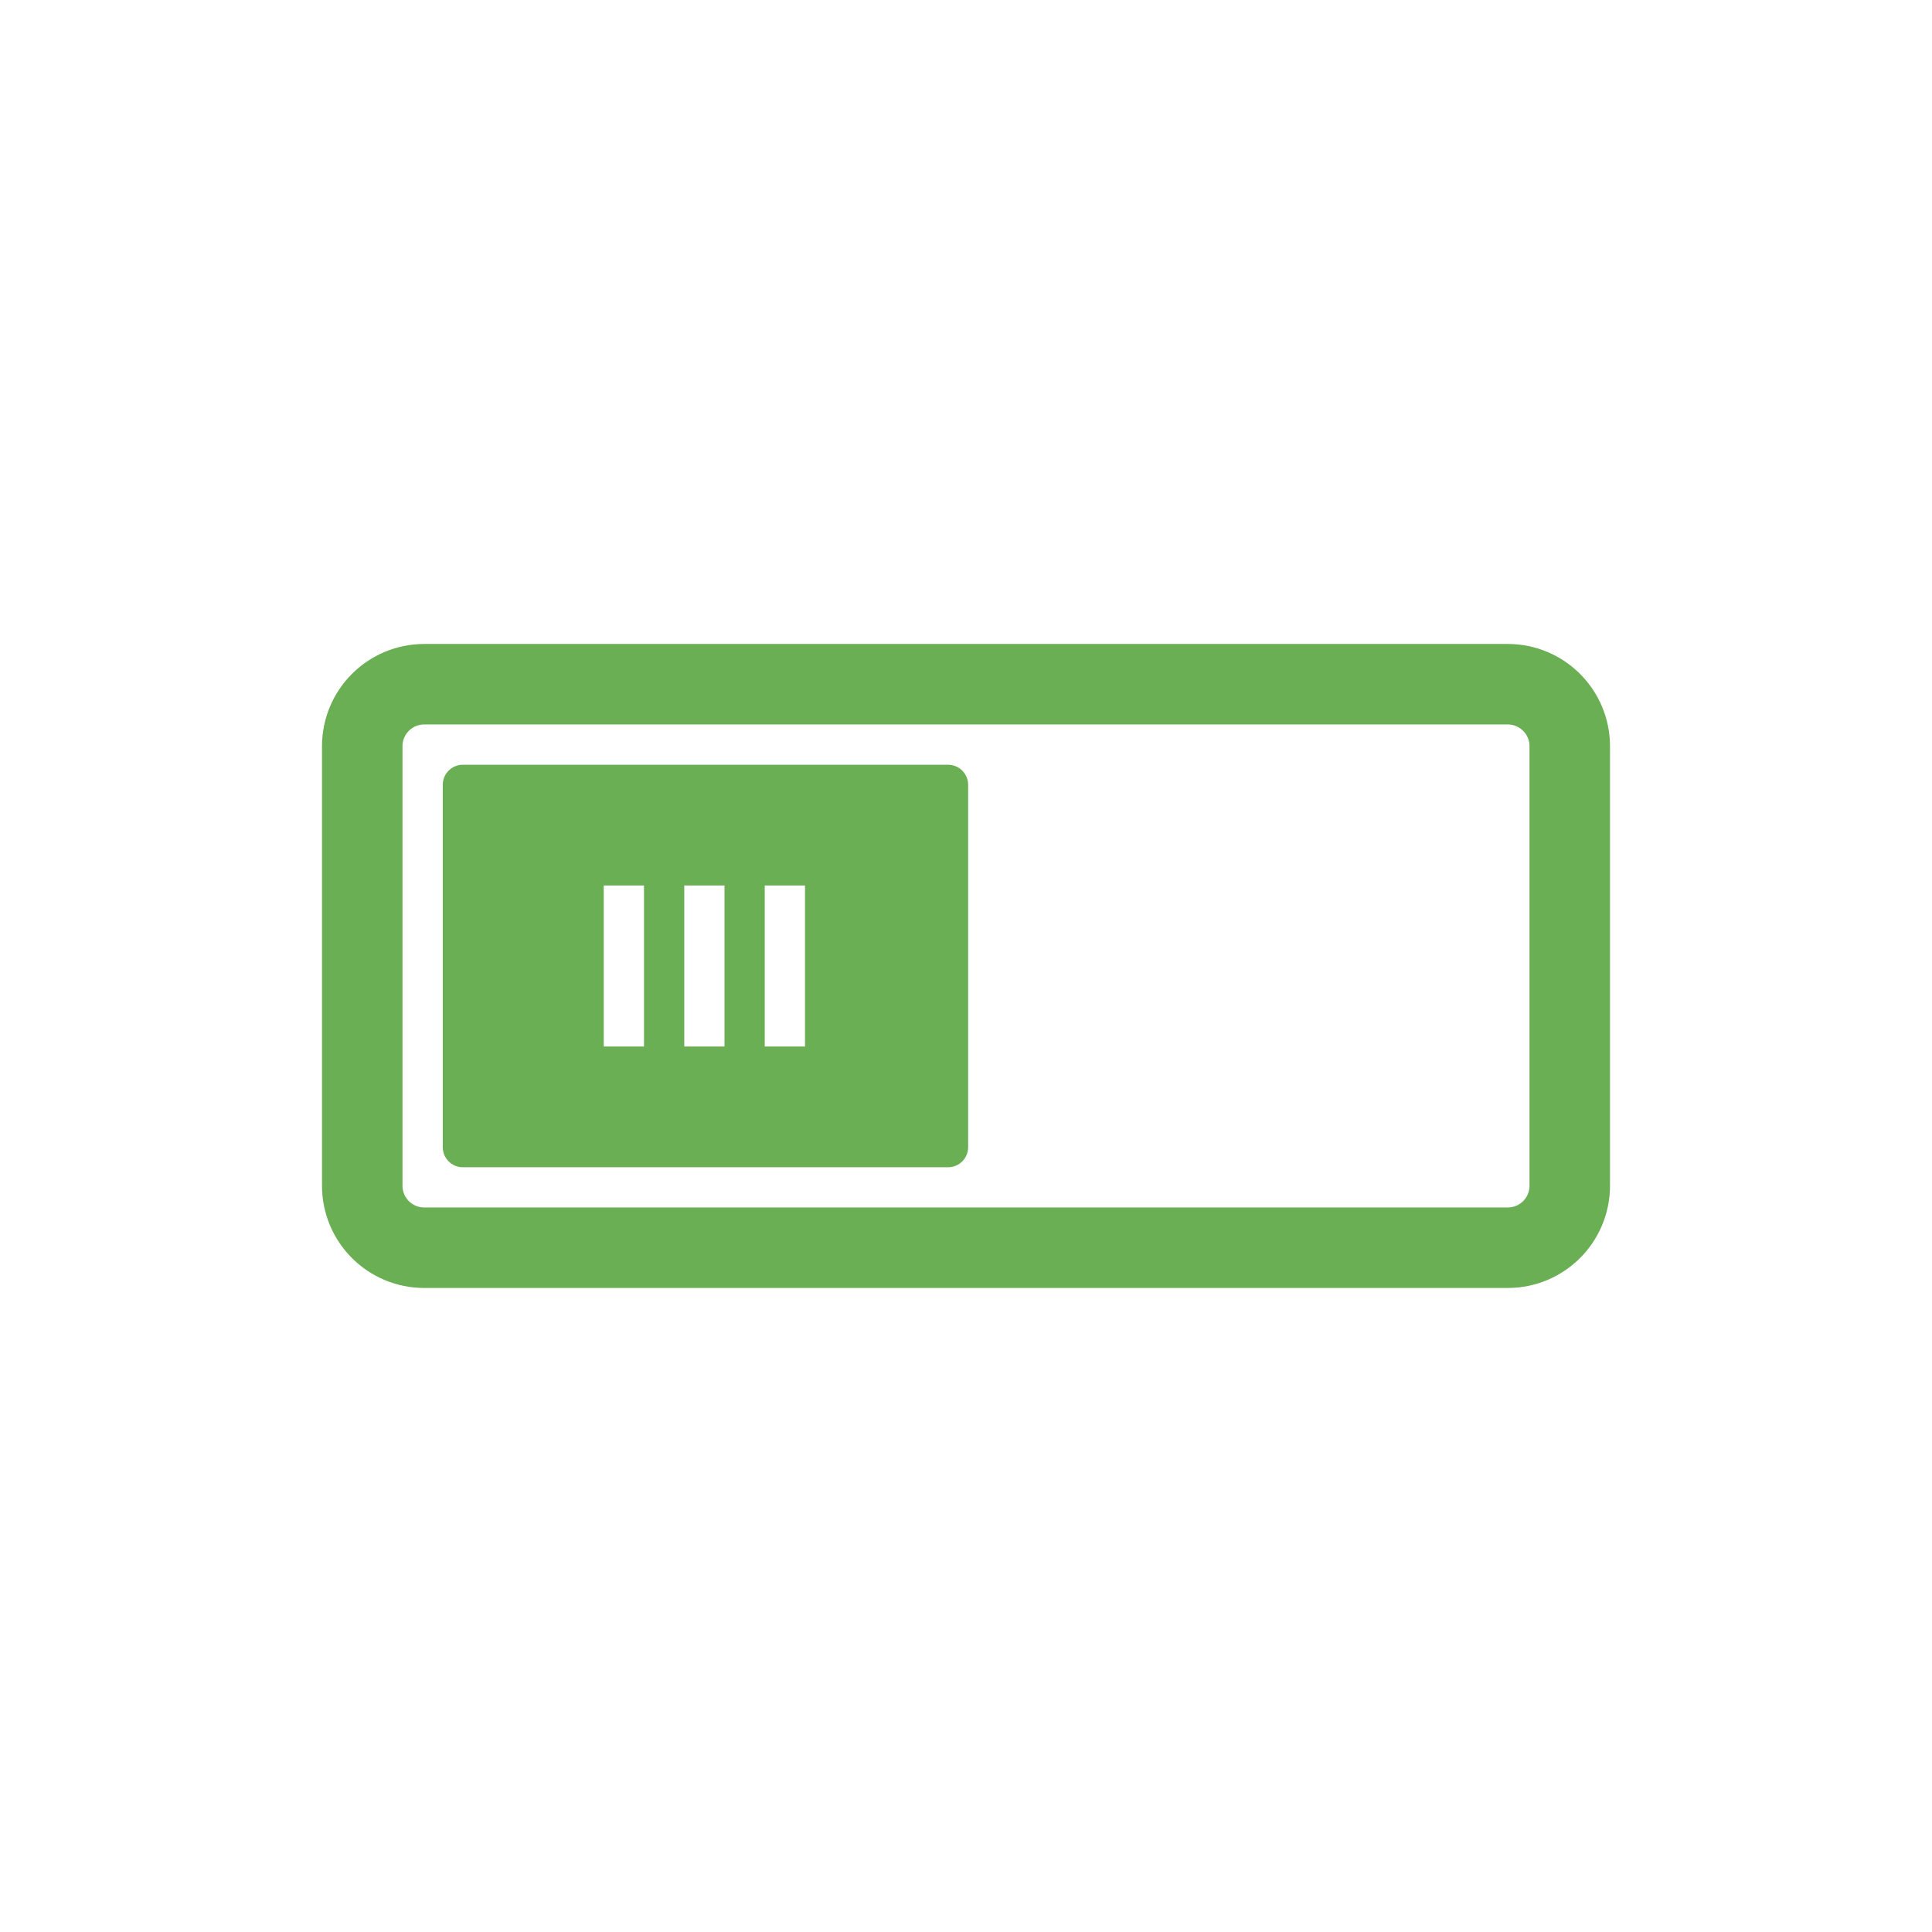
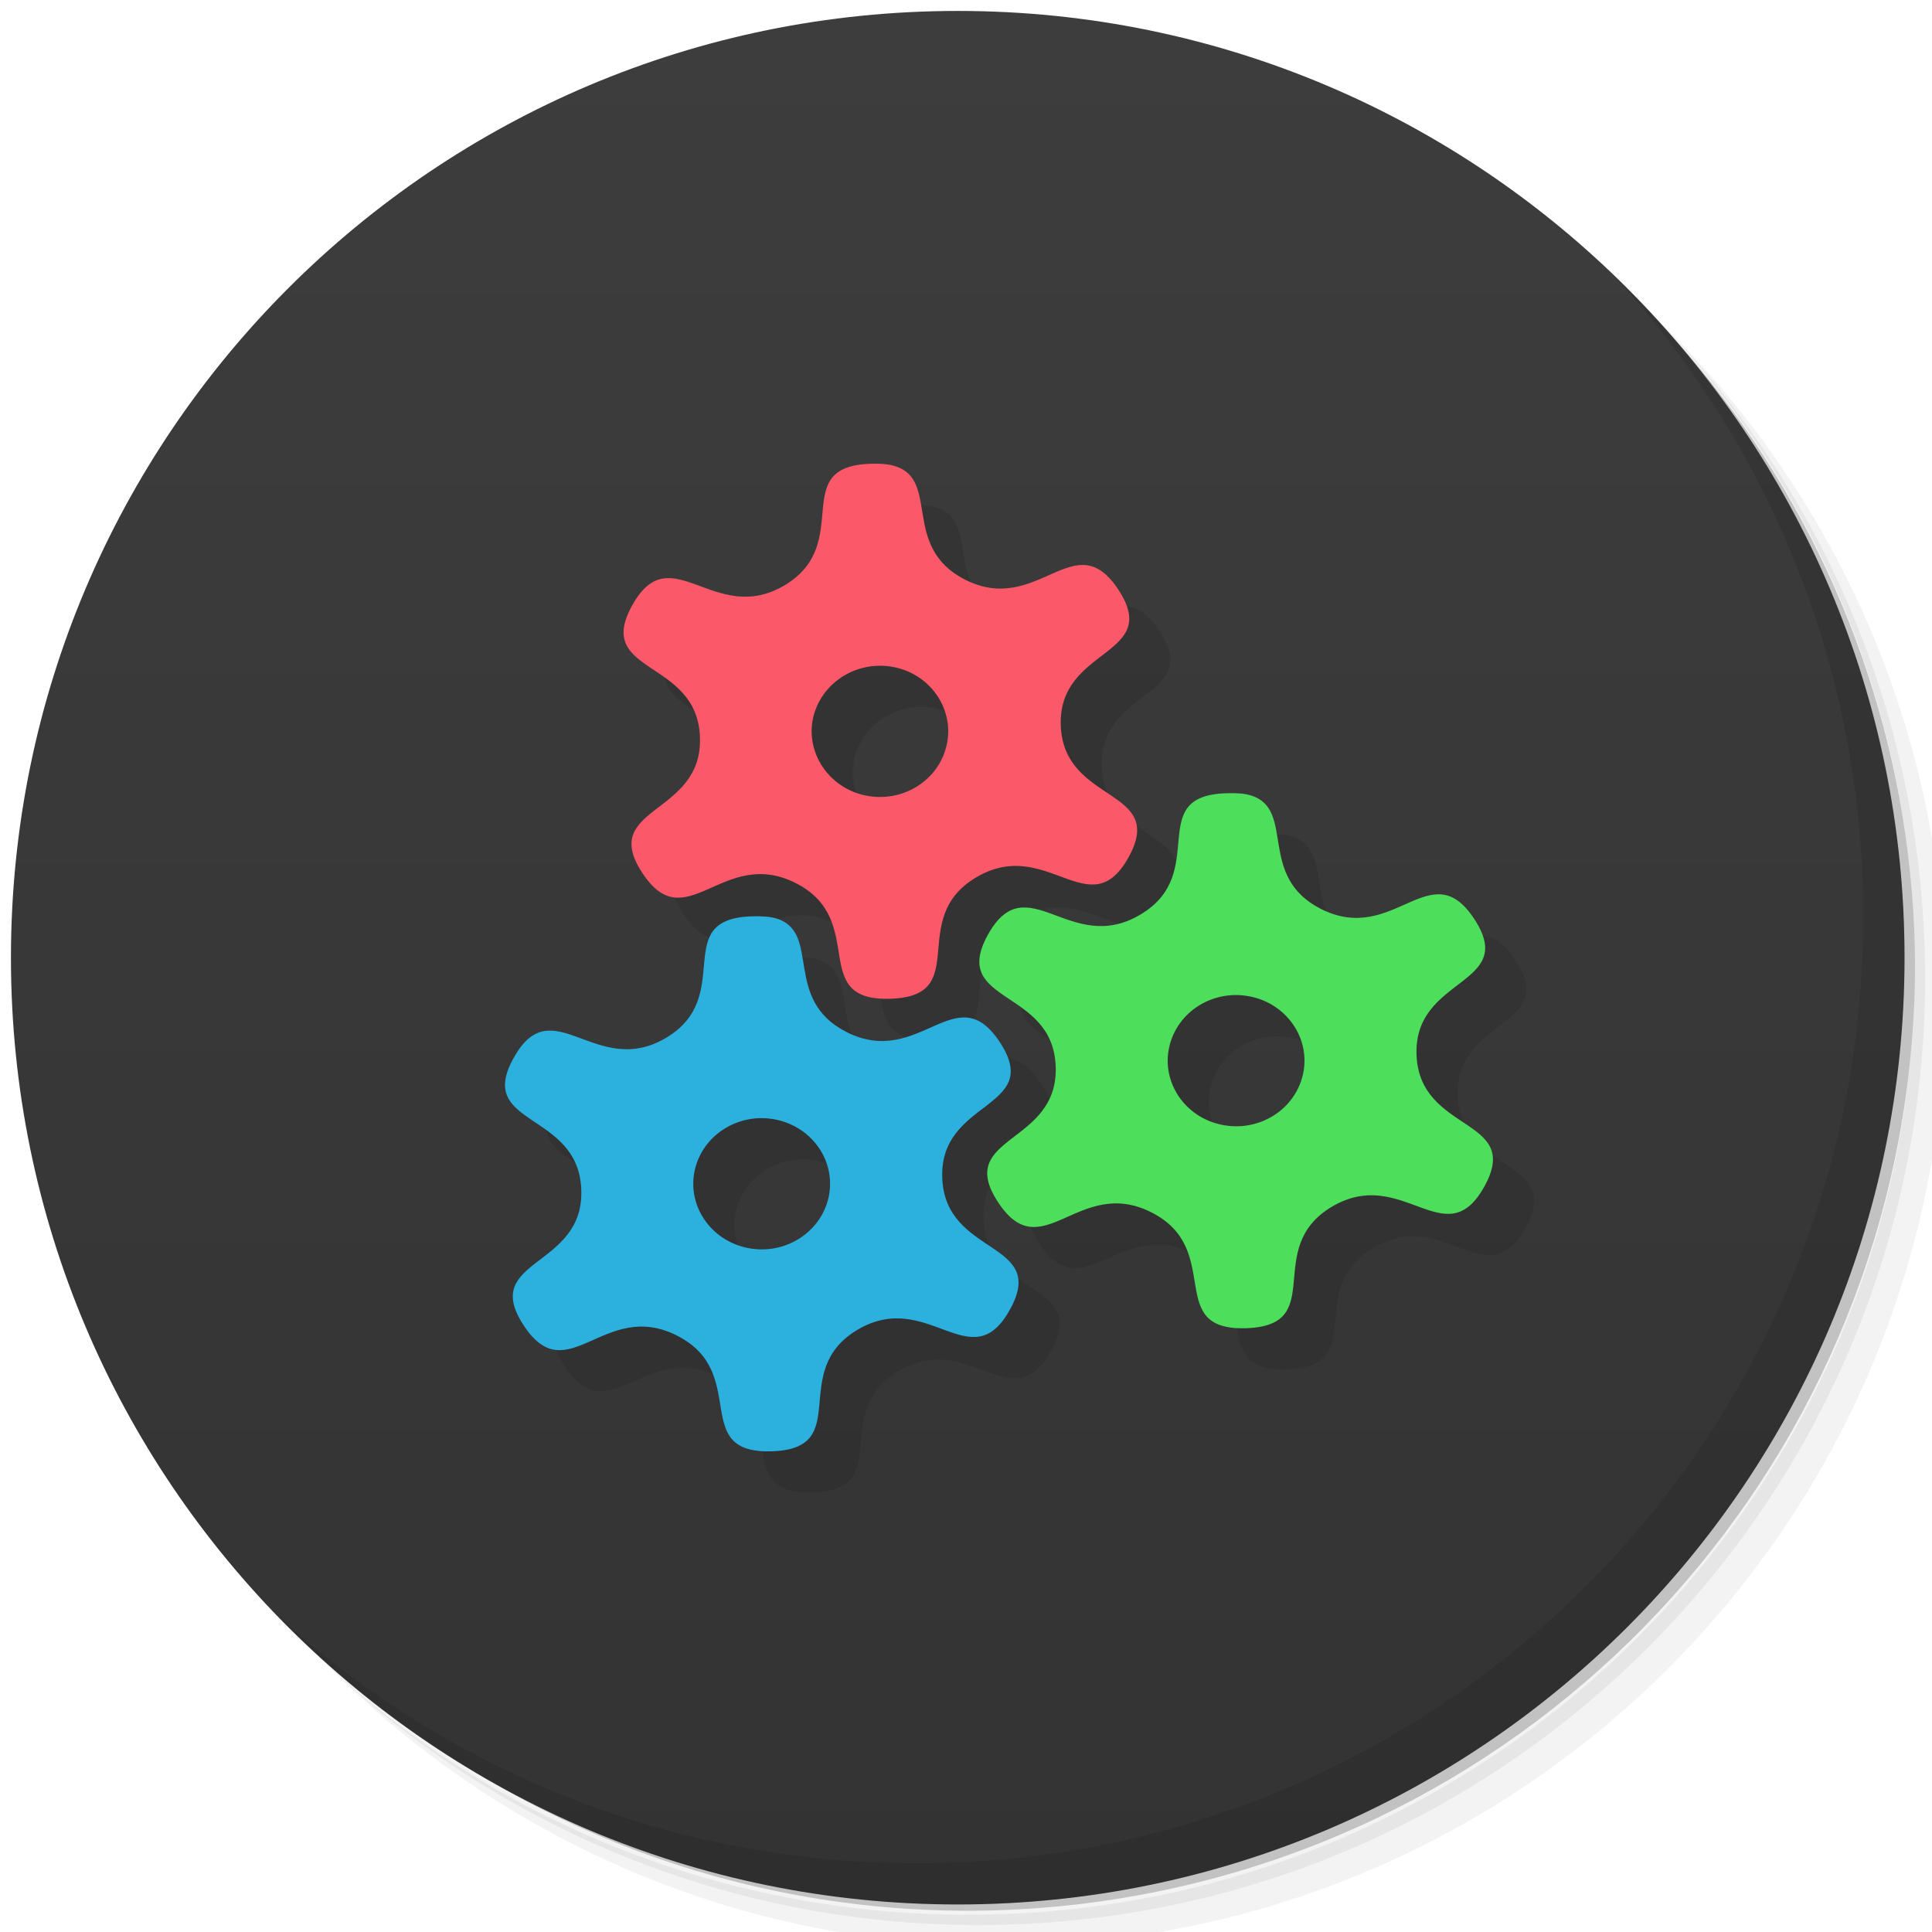
- <svg xmlns="http://www.w3.org/2000/svg" width="256" height="256" viewBox="0 0 256 256">
-   <path style="fill:none;stroke:#6aaf53;stroke-linejoin:round;stroke-linecap:round;stroke-width:2" d="M 10.54 1021.362 L 37.46 1021.362 C 38.311 1021.362 39 1022.052 39 1022.902 L 39 1033.822 C 39 1034.673 38.311 1035.362 37.46 1035.362 L 10.54 1035.362 C 9.689 1035.362 9 1034.673 9 1033.822 L 9 1022.902 C 9 1022.052 9.689 1021.362 10.54 1021.362 Z " transform="matrix(5.33333 0 0 5.33333 0 -5356.598)" />
-   <path style="fill:#6aaf53" d="M 61.332 101.332 C 59.855 101.332 58.668 102.523 58.668 104 L 58.668 152 C 58.668 153.477 59.855 154.668 61.332 154.668 L 125.617 154.668 C 127.098 154.668 128.285 153.477 128.285 152 L 128.285 104 C 128.285 102.523 127.098 101.332 125.617 101.332 Z M 80 138.668 L 80 117.332 L 85.332 117.332 L 85.332 138.668 Z M 90.668 138.668 L 90.668 117.332 L 96 117.332 L 96 138.668 Z M 101.332 138.668 L 101.332 117.332 L 106.668 117.332 L 106.668 138.668 Z " />
+ <svg xmlns="http://www.w3.org/2000/svg" width="256" height="256" viewBox="0 0 256 256" version="1.1" id="svg6">
+   <defs id="defs10">
+     <linearGradient gradientTransform="rotate(-90,24,24)" gradientUnits="userSpaceOnUse" x2="47" x1="1" id="linearGradient3764">
+       <stop id="stop822" style="stop-color:#333;stop-opacity:1" />
+       <stop id="stop824" style="stop-color:#3d3d3d;stop-opacity:1" offset="1" />
+     </linearGradient>
+   </defs>
+   <g id="g904" transform="matrix(5.454571,0,0,5.454382,-4.004419,-4.005229)">
+     <g id="g835">
+       <path id="path829" style="opacity:0.05" d="m 36.31,5 c 5.859,4.062 9.688,10.831 9.688,18.5 0,12.426 -10.07,22.5 -22.5,22.5 -7.669,0 -14.438,-3.828 -18.5,-9.688 1.037,1.822 2.306,3.499 3.781,4.969 4.085,3.712 9.514,5.969 15.469,5.969 12.703,0 23,-10.298 23,-23 0,-5.954 -2.256,-11.384 -5.969,-15.469 C 39.81,7.306 38.132,6.037 36.31,5 Z m 4.969,3.781 c 3.854,4.113 6.219,9.637 6.219,15.719 0,12.703 -10.297,23 -23,23 -6.081,0 -11.606,-2.364 -15.719,-6.219 4.16,4.144 9.883,6.719 16.219,6.719 12.703,0 23,-10.298 23,-23 0,-6.335 -2.575,-12.06 -6.719,-16.219 z" />
+       <path id="path831" style="opacity:0.1" d="m 41.28,8.781 c 3.712,4.085 5.969,9.514 5.969,15.469 0,12.703 -10.297,23 -23,23 -5.954,0 -11.384,-2.256 -15.469,-5.969 4.113,3.854 9.637,6.219 15.719,6.219 12.703,0 23,-10.298 23,-23 0,-6.081 -2.364,-11.606 -6.219,-15.719 z" />
+       <path id="path833" style="opacity:0.2" d="M 31.25,2.375 C 39.865,5.529 46,13.792 46,23.505 c 0,12.426 -10.07,22.5 -22.5,22.5 -9.708,0 -17.971,-6.135 -21.12,-14.75 a 23,23 0 0 0 44.875,-7 23,23 0 0 0 -16,-21.875 z" />
+     </g>
+     <g id="g839">
+       <path id="path837" style="fill:url(#linearGradient3764);fill-opacity:1" d="M 24,1 C 36.703,1 47,11.297 47,24 47,36.703 36.703,47 24,47 11.297,47 1,36.703 1,24 1,11.297 11.297,1 24,1 Z" />
+     </g>
+     <g id="g855">
+       <g id="g853">
+         <g id="g851" transform="translate(1,1)">
+           <g id="g849" style="opacity:0.1">
+             <g id="g847">
+               <path id="path841" style="fill:#000000;fill-opacity:1;fill-rule:nonzero;stroke:none" d="m 31.13,20.06 c 1.086,0.348 0.133,1.965 1.691,2.754 1.777,0.902 2.664,-1.379 3.73,0.25 1.066,1.629 -1.477,1.379 -1.406,3.297 0.074,1.918 2.59,1.508 1.645,3.203 -0.941,1.691 -1.988,-0.527 -3.699,0.484 -1.707,1.016 -0.074,2.887 -2.086,2.953 -2.01,0.063 -0.516,-1.906 -2.297,-2.813 -1.777,-0.902 -2.664,1.379 -3.73,-0.25 -1.066,-1.629 1.473,-1.379 1.402,-3.297 -0.07,-1.914 -2.586,-1.508 -1.645,-3.203 0.945,-1.691 1.992,0.531 3.699,-0.484 1.711,-1.012 0.078,-2.887 2.09,-2.949 0.25,-0.008 0.449,0.004 0.605,0.055 m -0.023,4.883 c -0.895,-0.184 -1.777,0.363 -1.969,1.23 -0.191,0.855 0.383,1.707 1.281,1.887 0.895,0.184 1.777,-0.363 1.969,-1.23 0.191,-0.852 -0.383,-1.707 -1.281,-1.887 m 0,0" />
+               <path id="path843" style="fill:#000000;fill-opacity:1;fill-rule:nonzero;stroke:none" d="m 22.484,12.06 c 1.09,0.348 0.137,1.961 1.691,2.754 1.777,0.902 2.664,-1.379 3.73,0.25 1.066,1.629 -1.473,1.379 -1.402,3.297 0.07,1.914 2.586,1.508 1.645,3.203 -0.941,1.691 -1.992,-0.531 -3.699,0.484 -1.707,1.012 -0.074,2.887 -2.086,2.949 -2.02,0.066 -0.52,-1.906 -2.297,-2.809 -1.781,-0.902 -2.664,1.379 -3.73,-0.25 -1.066,-1.629 1.473,-1.379 1.402,-3.297 -0.07,-1.918 -2.586,-1.508 -1.645,-3.203 0.941,-1.691 1.992,0.527 3.699,-0.484 1.707,-1.016 0.074,-2.887 2.086,-2.953 0.254,-0.008 0.449,0.008 0.605,0.059 m -0.02,4.883 c -0.898,-0.184 -1.777,0.363 -1.977,1.23 -0.188,0.855 0.391,1.707 1.277,1.887 0.898,0.184 1.777,-0.363 1.969,-1.23 0.191,-0.852 -0.383,-1.707 -1.27,-1.887 m 0,0" />
+               <path id="path845" style="fill:#000000;fill-opacity:1;fill-rule:nonzero;stroke:none" d="m 19.605,23.05 c 1.086,0.348 0.133,1.965 1.691,2.754 1.777,0.906 2.664,-1.379 3.73,0.254 1.066,1.629 -1.477,1.375 -1.402,3.293 0.07,1.918 2.586,1.512 1.641,3.203 -0.941,1.695 -1.988,-0.527 -3.699,0.484 -1.707,1.016 -0.074,2.891 -2.086,2.953 -2.01,0.063 -0.516,-1.906 -2.297,-2.809 -1.777,-0.906 -2.664,1.379 -3.73,-0.254 -1.066,-1.629 1.477,-1.375 1.402,-3.293 -0.07,-1.918 -2.586,-1.52 -1.641,-3.203 0.941,-1.695 1.988,0.527 3.699,-0.484 1.707,-1.016 0.074,-2.891 2.086,-2.953 0.25,-0.008 0.449,0.008 0.605,0.055 m -0.023,4.883 c -0.895,-0.184 -1.777,0.367 -1.969,1.227 -0.191,0.863 0.383,1.707 1.281,1.891 0.895,0.184 1.777,-0.367 1.969,-1.227 0.191,-0.863 -0.383,-1.707 -1.281,-1.891 m 0,0" />
+             </g>
+           </g>
+         </g>
+       </g>
+     </g>
+     <g id="g867">
+       <g id="g865">
+         <g id="g863">
+           <path id="path857" style="fill:#4dde5b;fill-opacity:1;fill-rule:nonzero;stroke:none" d="m 31.13,20.06 c 1.086,0.348 0.133,1.965 1.691,2.754 1.777,0.902 2.664,-1.379 3.73,0.25 1.066,1.629 -1.477,1.379 -1.406,3.297 0.074,1.918 2.59,1.508 1.645,3.203 -0.941,1.691 -1.988,-0.527 -3.699,0.484 -1.707,1.016 -0.074,2.887 -2.086,2.953 -2.01,0.063 -0.516,-1.906 -2.297,-2.813 -1.777,-0.902 -2.664,1.379 -3.73,-0.25 -1.066,-1.629 1.473,-1.379 1.402,-3.297 -0.07,-1.914 -2.586,-1.508 -1.645,-3.203 0.945,-1.691 1.992,0.531 3.699,-0.484 1.711,-1.012 0.078,-2.887 2.09,-2.949 0.25,-0.008 0.449,0.004 0.605,0.055 m -0.023,4.883 c -0.895,-0.184 -1.777,0.363 -1.969,1.23 -0.191,0.855 0.383,1.707 1.281,1.887 0.895,0.184 1.777,-0.363 1.969,-1.23 0.191,-0.852 -0.383,-1.707 -1.281,-1.887 m 0,0" />
+           <path id="path859" style="fill:#fb5969;fill-opacity:1;fill-rule:nonzero;stroke:none" d="m 22.484,12.06 c 1.09,0.348 0.137,1.961 1.691,2.754 1.777,0.902 2.664,-1.379 3.73,0.25 1.066,1.629 -1.473,1.379 -1.402,3.297 0.07,1.914 2.586,1.508 1.645,3.203 -0.941,1.691 -1.992,-0.531 -3.699,0.484 -1.707,1.012 -0.074,2.887 -2.086,2.949 -2.02,0.066 -0.52,-1.906 -2.297,-2.809 -1.781,-0.902 -2.664,1.379 -3.73,-0.25 -1.066,-1.629 1.473,-1.379 1.402,-3.297 -0.07,-1.918 -2.586,-1.508 -1.645,-3.203 0.941,-1.691 1.992,0.527 3.699,-0.484 1.707,-1.016 0.074,-2.887 2.086,-2.953 0.254,-0.008 0.449,0.008 0.605,0.059 m -0.02,4.883 c -0.898,-0.184 -1.777,0.363 -1.977,1.23 -0.188,0.855 0.391,1.707 1.277,1.887 0.898,0.184 1.777,-0.363 1.969,-1.23 0.191,-0.852 -0.383,-1.707 -1.27,-1.887 m 0,0" />
+           <path id="path861" style="fill:#2cb0de;fill-opacity:1;fill-rule:nonzero;stroke:none" d="m 19.605,23.05 c 1.086,0.348 0.133,1.965 1.691,2.754 1.777,0.906 2.664,-1.379 3.73,0.254 1.066,1.629 -1.477,1.375 -1.402,3.293 0.07,1.918 2.586,1.512 1.641,3.203 -0.941,1.695 -1.988,-0.527 -3.699,0.484 -1.707,1.016 -0.074,2.891 -2.086,2.953 -2.01,0.063 -0.516,-1.906 -2.297,-2.809 -1.777,-0.906 -2.664,1.379 -3.73,-0.254 -1.066,-1.629 1.477,-1.375 1.402,-3.293 -0.07,-1.918 -2.586,-1.52 -1.641,-3.203 0.941,-1.695 1.988,0.527 3.699,-0.484 1.707,-1.016 0.074,-2.891 2.086,-2.953 0.25,-0.008 0.449,0.008 0.605,0.055 m -0.023,4.883 c -0.895,-0.184 -1.777,0.367 -1.969,1.227 -0.191,0.863 0.383,1.707 1.281,1.891 0.895,0.184 1.777,-0.367 1.969,-1.227 0.191,-0.863 -0.383,-1.707 -1.281,-1.891 m 0,0" />
+         </g>
+       </g>
+     </g>
+     <g id="g871">
+       <path id="path869" style="opacity:0.1" d="m 40.03,7.531 c 3.712,4.084 5.969,9.514 5.969,15.469 0,12.703 -10.297,23 -23,23 C 17.045,46 11.615,43.744 7.53,40.031 11.708,44.322 17.54,47 23.999,47 c 12.703,0 23,-10.298 23,-23 0,-6.462 -2.677,-12.291 -6.969,-16.469 z" />
+     </g>
+   </g>
</svg>
